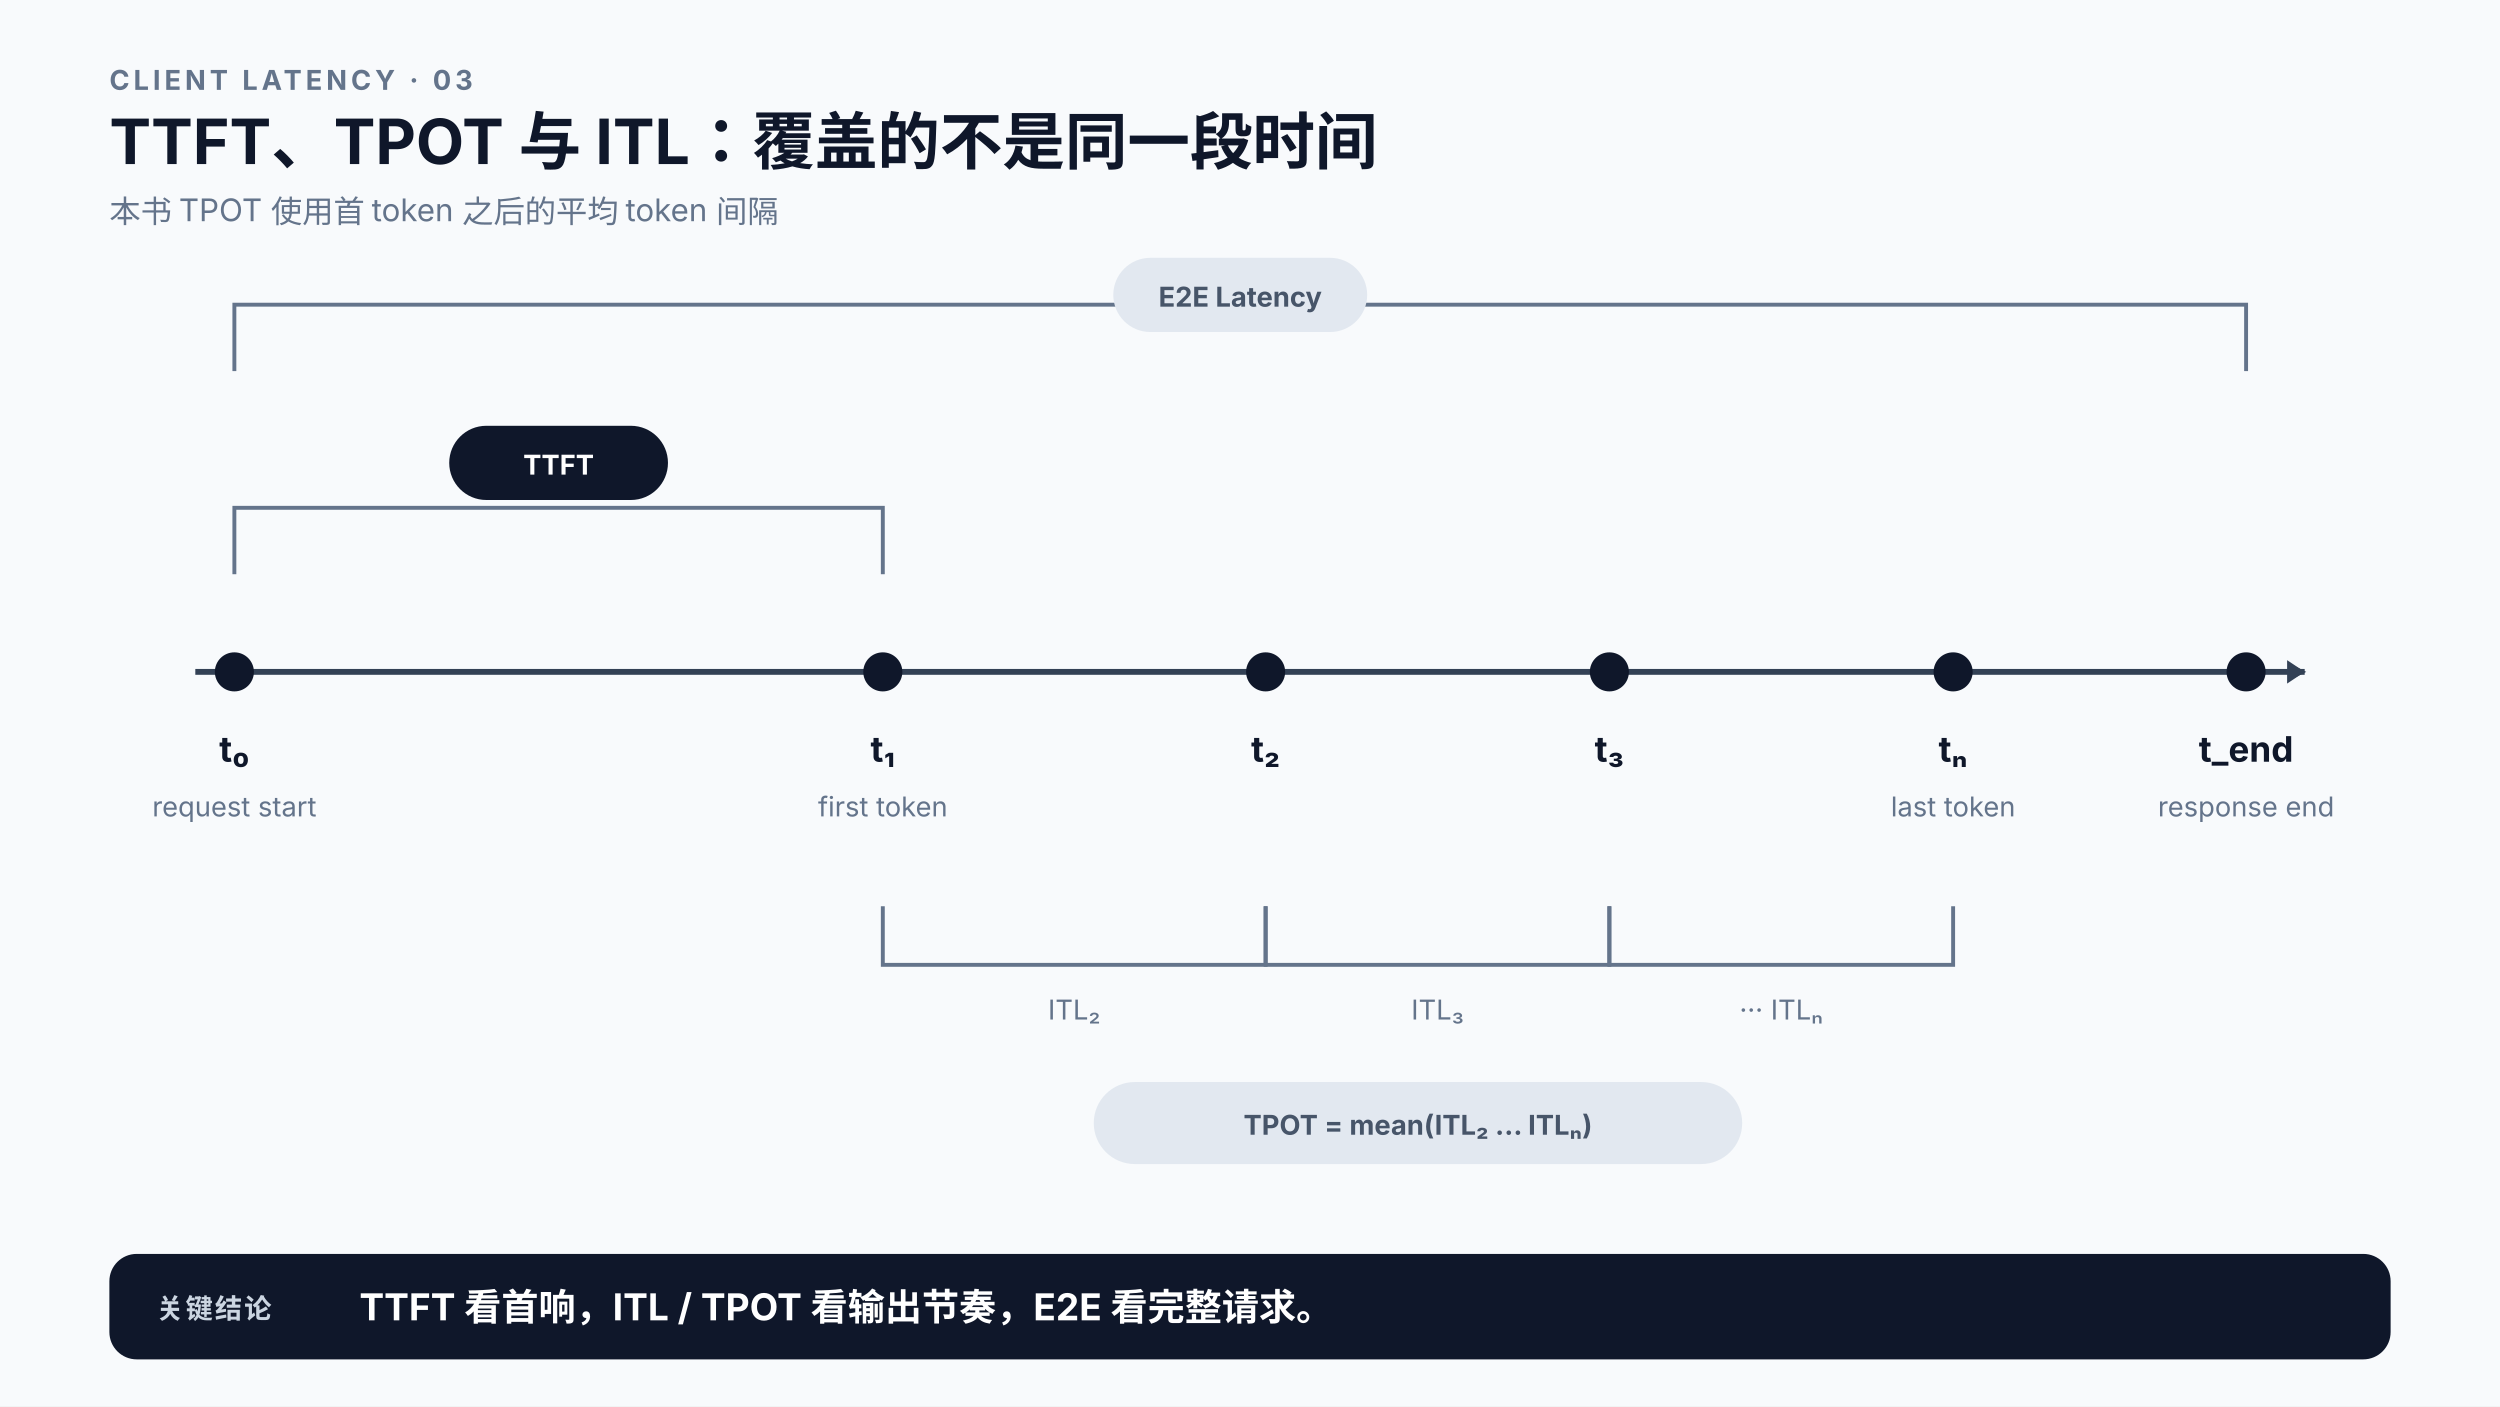
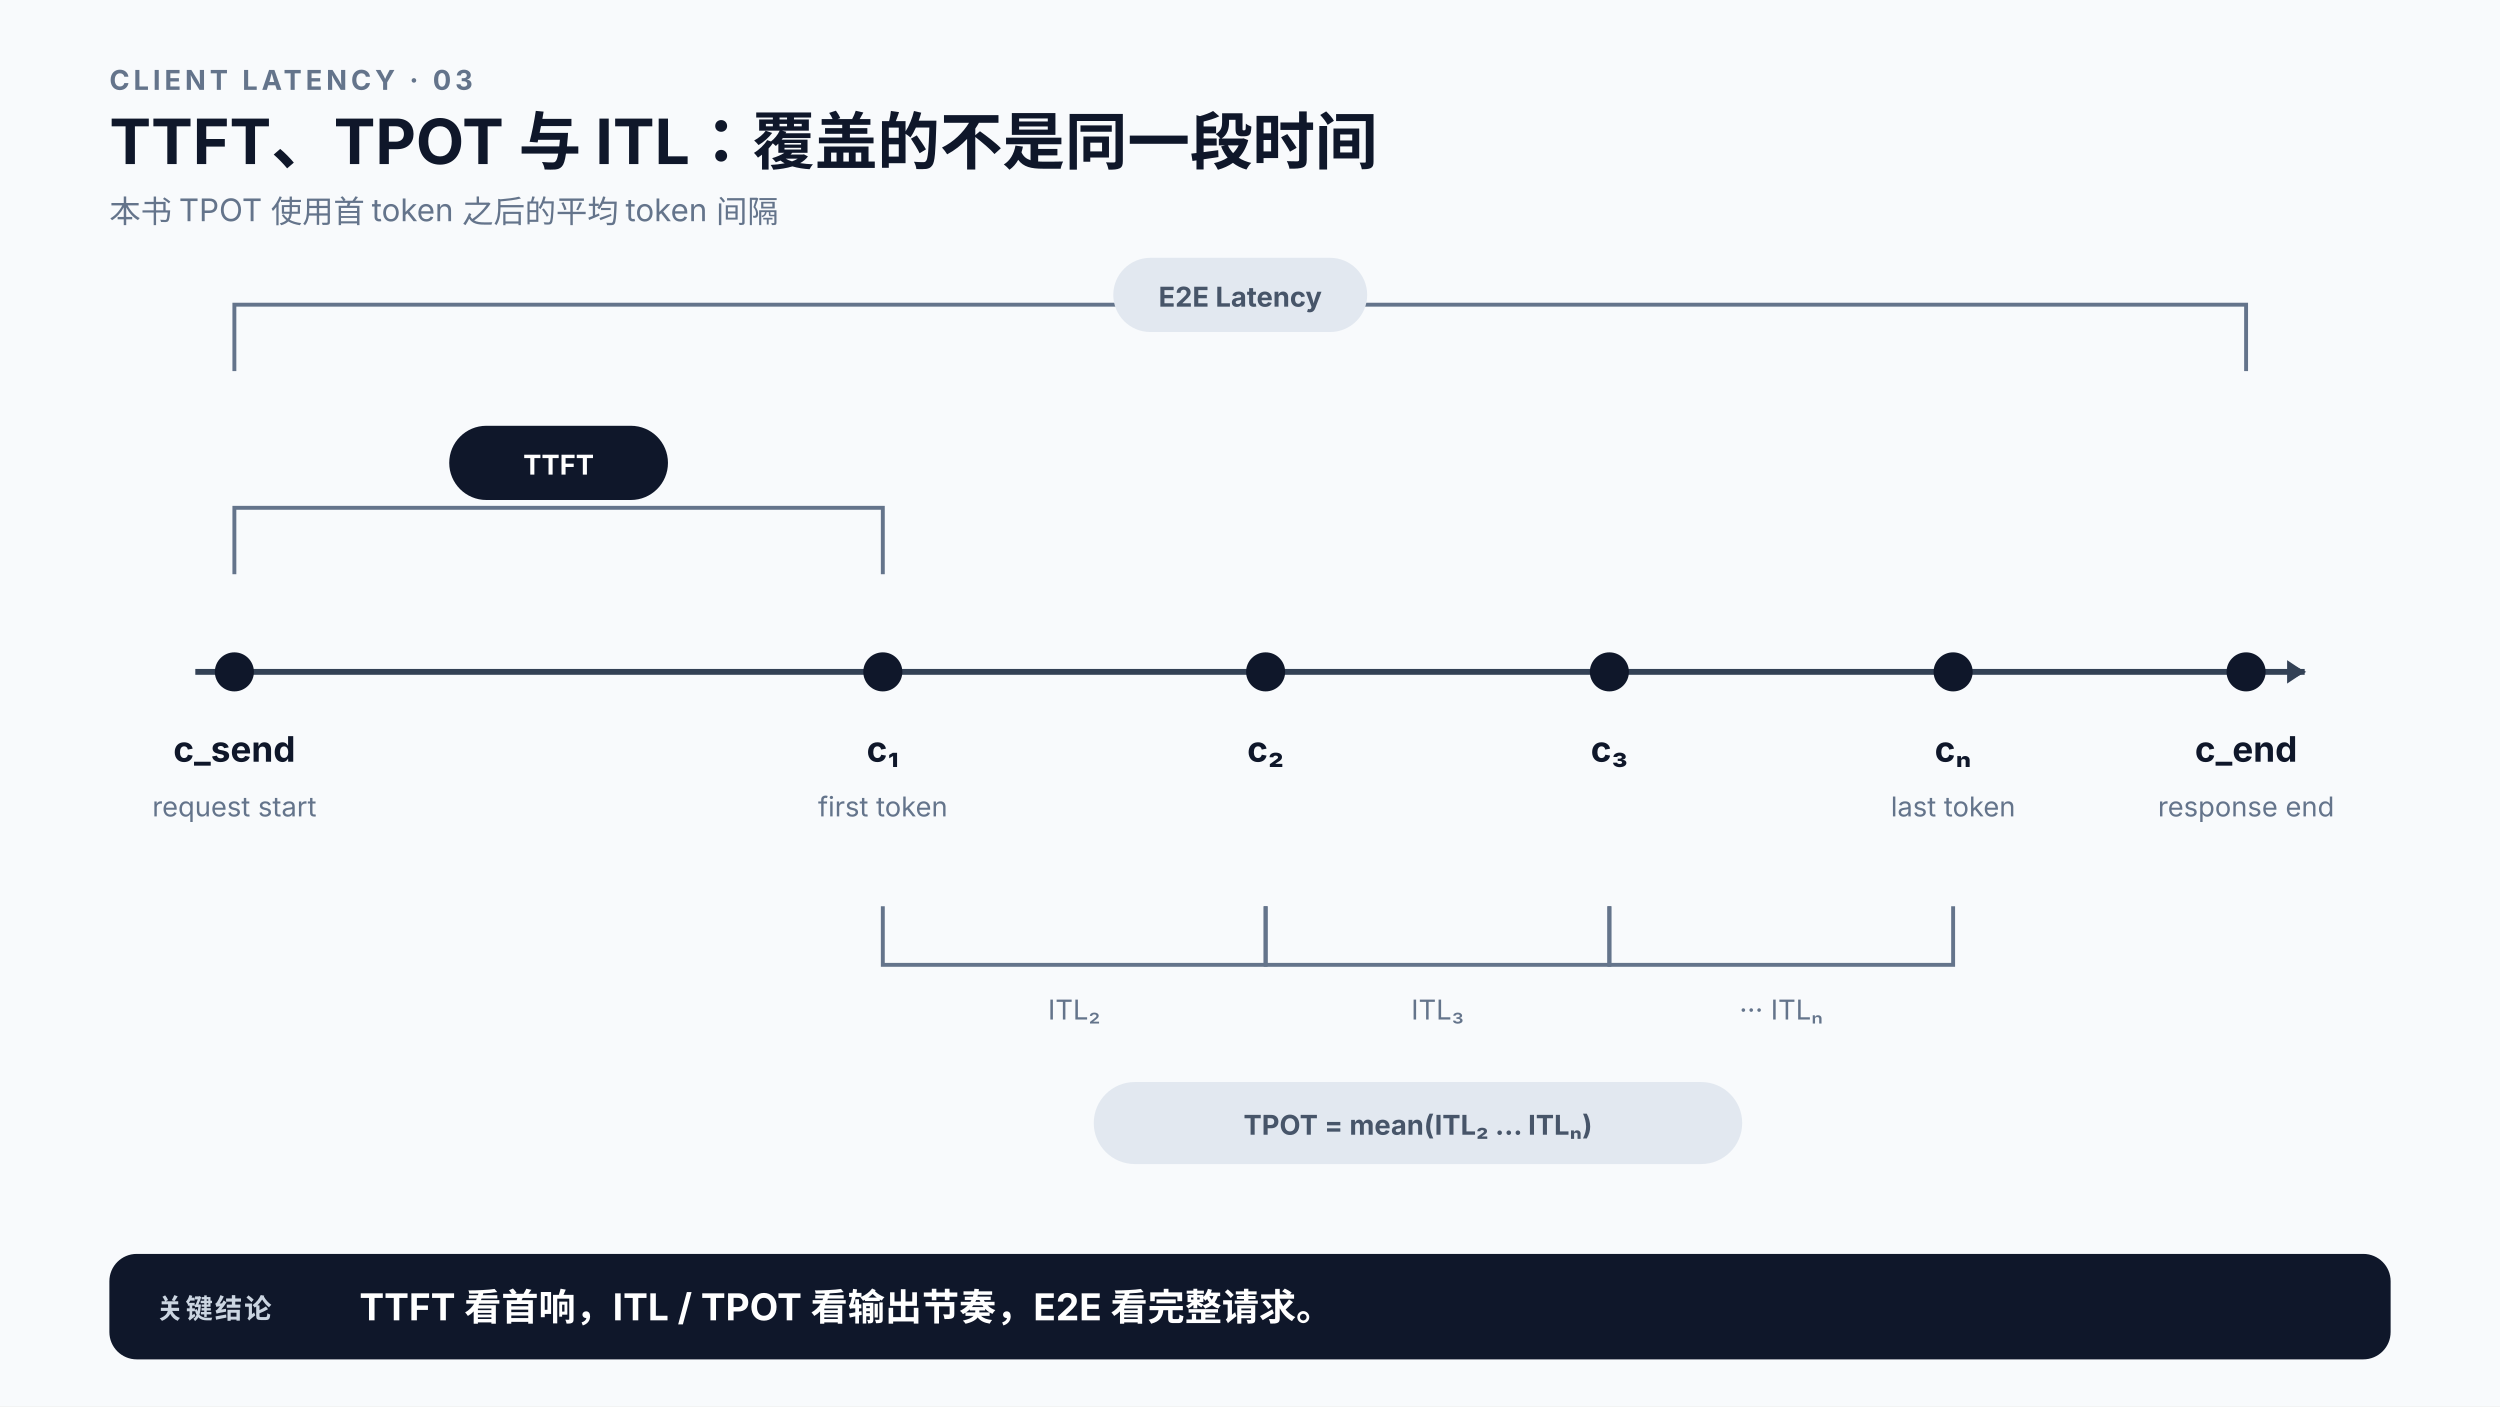
<svg xmlns="http://www.w3.org/2000/svg" width="1280" height="720" viewBox="0 0 1280 720" role="img" aria-labelledby="fig-title fig-desc" data-figure-system="chapter05-v2" fill="#0F172A">
  <defs>
    <marker id="arrow" viewBox="0 0 10 10" refX="9" refY="5" markerWidth="8" markerHeight="8" orient="auto" markerUnits="userSpaceOnUse">
      <path d="M0 0L10 5L0 10Z" fill="#334155" />
    </marker>
    <style>text{font-family:-apple-system,BlinkMacSystemFont,"Segoe UI","PingFang SC","Microsoft YaHei",sans-serif}.k{font-size:14px;font-weight:700;letter-spacing:2px;fill:#64748B}.t{font-size:32px;font-weight:750}.sub{font-size:16px;fill:#64748B}.dark{fill:#0F172A}.mid{fill:#475569}.dot{fill:#0F172A}.h{font-size:18px;font-weight:750}.s{font-size:14px;fill:#64748B}.axis{fill:none;stroke:#334155;stroke-width:3;marker-end:url(#arrow)}.brace{fill:none;stroke:#64748B;stroke-width:2}.tag{fill:#E2E8F0}.tagt{font-size:14px;font-weight:700;fill:#475569}.darktag{fill:#0F172A}.darkt{font-size:14px;font-weight:750;fill:#FFFFFF}.take{fill:#0F172A}.tl{font-size:14px;font-weight:700;letter-spacing:1px;fill:#CBD5E1}.tv{font-size:19px;font-weight:650;fill:#FFFFFF}</style>
  </defs>
  <rect width="1280" height="720" fill="#F8FAFC" />
  <text class="k" x="56" y="46">CLIENT LATENCY · 03</text>
  <text class="t" x="56" y="84">TTFT、TPOT 与 ITL：覆盖的不是同一段时间</text>
  <text class="sub" x="56" y="114">本书 TPOT 使用首 token 之后的平均 token 间隔</text>
  <path class="axis" d="M100 344H1180" />
  <path d="M1180 344l-9 -6v12z" fill="#334155" />
  <g>
    <circle class="dot" cx="120" cy="344" r="10" />
    <circle class="dot" cx="452" cy="344" r="10" />
    <circle class="dot" cx="648" cy="344" r="10" />
    <circle class="dot" cx="824" cy="344" r="10" />
    <circle class="dot" cx="1000" cy="344" r="10" />
    <circle class="dot" cx="1150" cy="344" r="10" />
-     <text class="h" x="120" y="390" text-anchor="middle">t₀</text>
+     <text class="h" x="120" y="390" text-anchor="middle">c_send</text>
    <text class="s" x="120" y="418" text-anchor="middle">request start</text>
-     <text class="h" x="452" y="390" text-anchor="middle">t₁</text>
+     <text class="h" x="452" y="390" text-anchor="middle">c₁</text>
    <text class="s" x="452" y="418" text-anchor="middle">first token</text>
-     <text class="h" x="648" y="390" text-anchor="middle">t₂</text>
-     <text class="h" x="824" y="390" text-anchor="middle">t₃</text>
-     <text class="h" x="1000" y="390" text-anchor="middle">tₙ</text>
+     <text class="h" x="648" y="390" text-anchor="middle">c₂</text>
+     <text class="h" x="824" y="390" text-anchor="middle">c₃</text>
+     <text class="h" x="1000" y="390" text-anchor="middle">cₙ</text>
    <text class="s" x="1000" y="418" text-anchor="middle">last token</text>
-     <text class="h" x="1150" y="390" text-anchor="middle">t_end</text>
+     <text class="h" x="1150" y="390" text-anchor="middle">c_end</text>
    <text class="s" x="1150" y="418" text-anchor="middle">response end</text>
  </g>
  <path class="brace" d="M120 294V260H452V294" />
  <rect class="darktag" x="230" y="218" width="112" height="38" rx="19" />
  <text class="darkt" x="286" y="243" text-anchor="middle" fill="#FFFFFF">TTFT</text>
  <path class="brace" d="M120 190V156H1150V190" />
  <rect class="tag" x="570" y="132" width="130" height="38" rx="19" />
  <text class="tagt" x="635" y="157" text-anchor="middle">E2E Latency</text>
  <path class="brace" d="M452 464V494H648V464" />
  <text class="s" x="550" y="522" text-anchor="middle">ITL₂</text>
  <path class="brace" d="M648 464V494H824V464" />
  <text class="s" x="736" y="522" text-anchor="middle">ITL₃</text>
  <path class="brace" d="M824 464V494H1000V464" />
  <text class="s" x="912" y="522" text-anchor="middle">··· ITLₙ</text>
  <rect class="tag" x="560" y="554" width="332" height="42" rx="21" />
  <text class="tagt" x="726" y="581" text-anchor="middle">TPOT = mean(ITL₂ … ITLₙ)</text>
  <rect class="take" x="56" y="642" width="1168" height="54" rx="14" />
  <text class="tl" x="80" y="675" fill="#CBD5E1">关键结论</text>
  <text class="tv" x="184" y="676" fill="#FFFFFF">TTFT 看首响，ITL / TPOT 看输出节奏，E2E 看完整请求。</text>
</svg>
